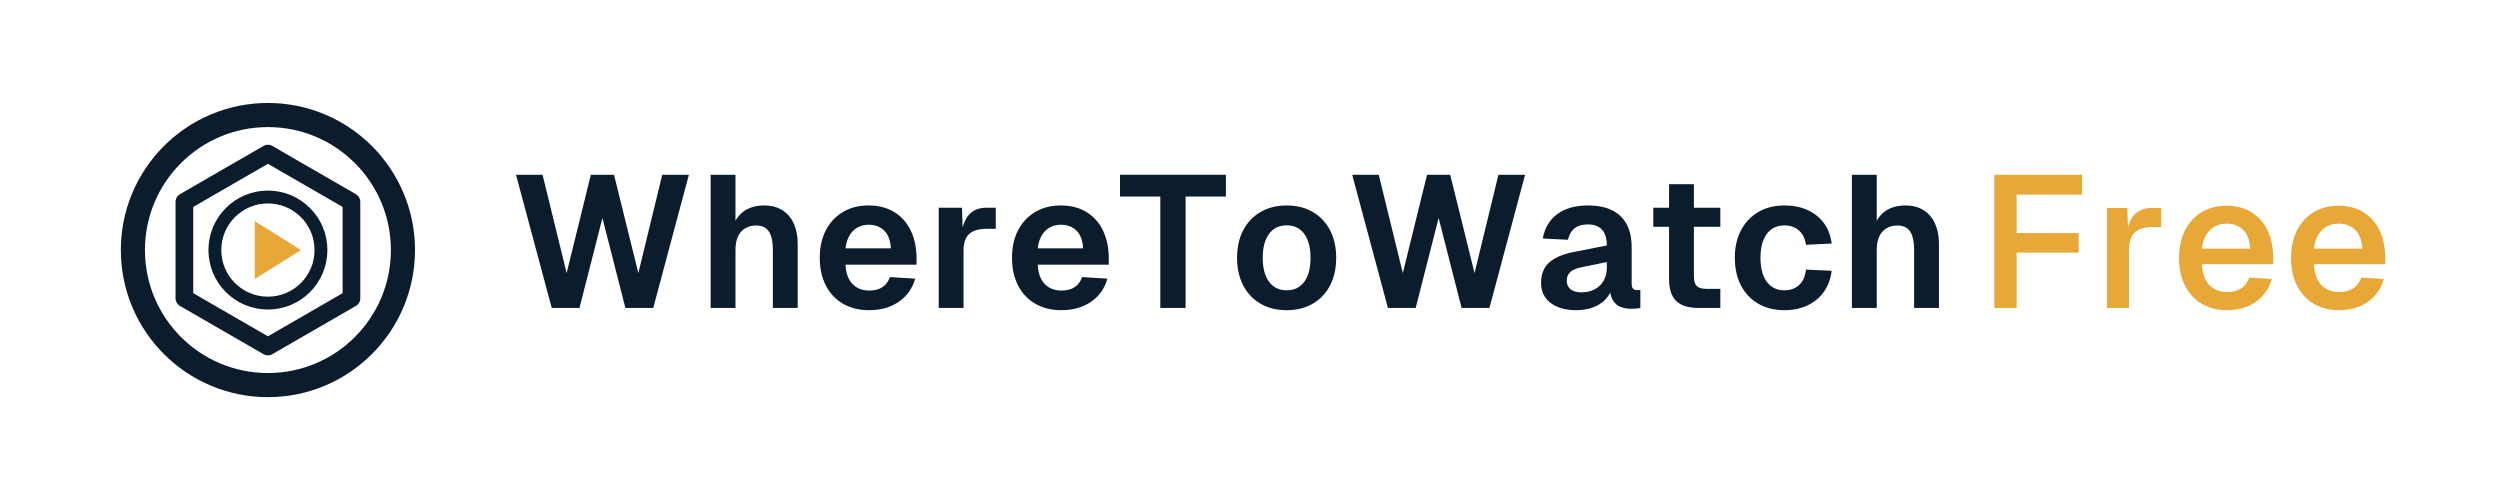
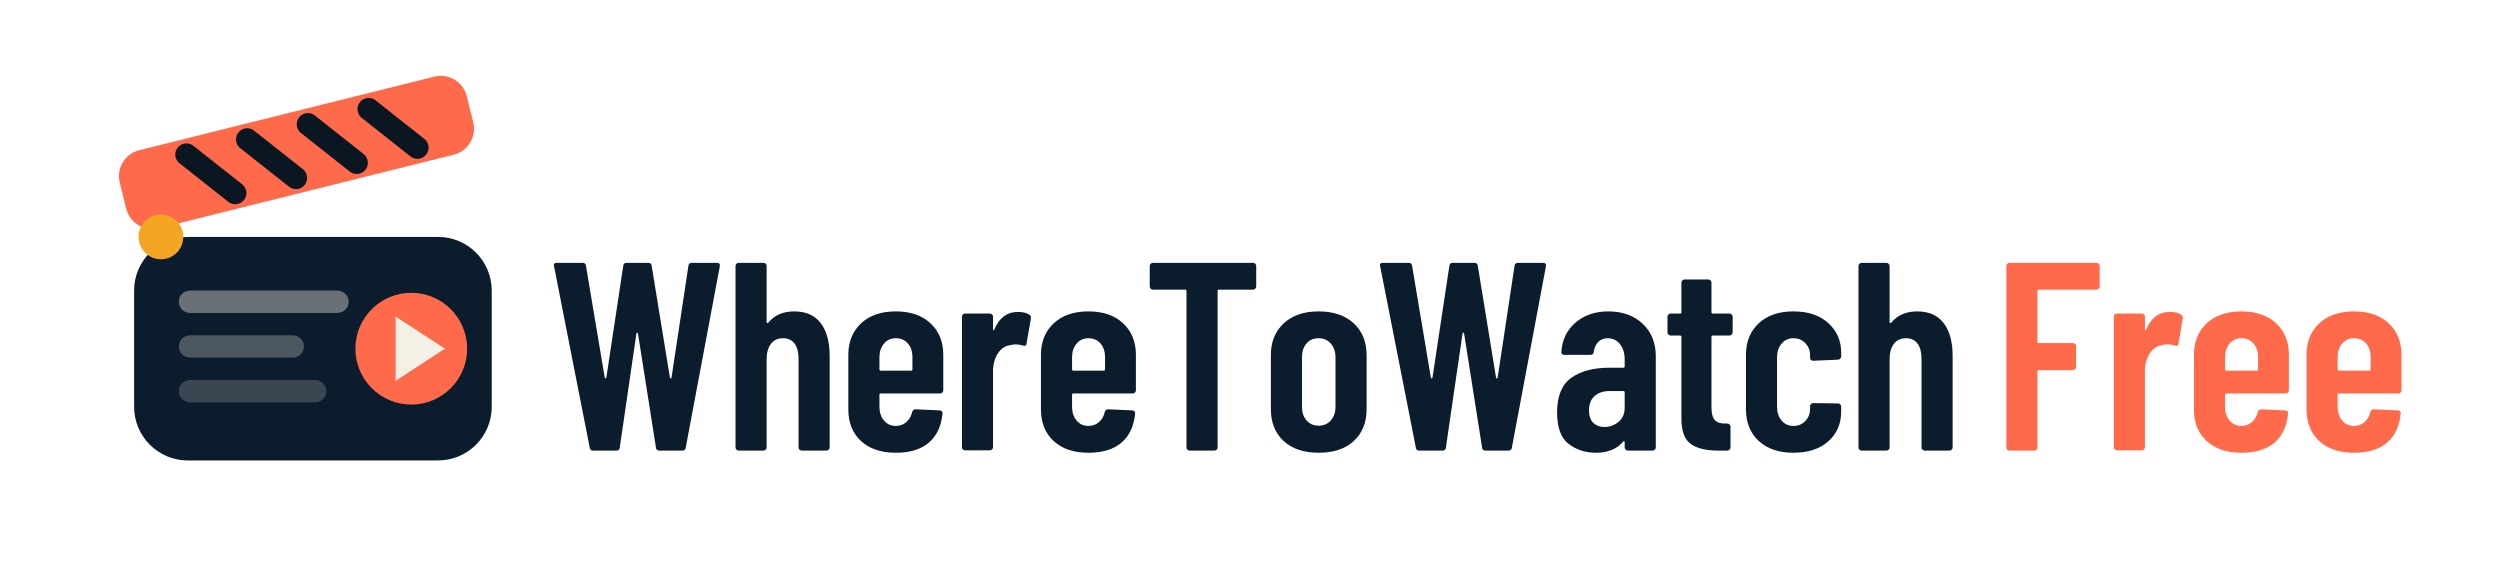
- <svg xmlns="http://www.w3.org/2000/svg" viewBox="0 0 559.87 112.00" width="559.87" height="112.00" fill="none">
-   <g transform="translate(24.000 20.000) scale(0.72)">
-     <circle cx="50.0" cy="50.0" r="42.0" fill="none" stroke="#0B1C2C" stroke-width="7.500" />
-     <path d="M 50.000,20.000 L 75.981,35.000 L 75.981,65.000 L 50.000,80.000 L 24.019,65.000 L 24.019,35.000 Z" fill="none" stroke="#0B1C2C" stroke-width="5.500" stroke-linejoin="round" />
-     <circle cx="50.0" cy="50.0" r="16.5" fill="none" stroke="#0B1C2C" stroke-width="4.000" />
-     <path d="M 45.900,41.000 L 60.300,50.000 L 45.900,59.000 Z" fill="#E8A838" />
+ <svg xmlns="http://www.w3.org/2000/svg" viewBox="0 0 447.40 104.00" width="447.40" height="104.00" fill="none">
+   <g transform="translate(16.000 12.000) scale(0.8)">
+     <rect x="10.0" y="38.0" width="80.0" height="50.0" rx="12.0" fill="#0B1C2C" />
+     <rect x="20" y="50" width="38" height="5" rx="2.5" fill="#F4F0E6" opacity="0.40" />
+     <rect x="20" y="60" width="28" height="5" rx="2.5" fill="#F4F0E6" opacity="0.28" />
+     <rect x="20" y="70" width="33" height="5" rx="2.5" fill="#F4F0E6" opacity="0.20" />
+     <circle cx="72.0" cy="63.0" r="12.5" fill="#FF6B4A" />
+     <path d="M68.49,55.81 L79.53,63.00 L68.49,70.19 Z" fill="#F4F0E6" />
+     <g transform="rotate(-14 16.0 38.0)">
+       <rect x="10" y="18" width="80" height="18" rx="6" fill="#FF6B4A" />
+       <g stroke="#0A1622" stroke-width="5" stroke-linecap="round">
+         <line x1="26" y1="21.5" x2="34.5" y2="32.5" />
+         <line x1="40" y1="21.5" x2="48.5" y2="32.5" />
+         <line x1="54" y1="21.5" x2="62.5" y2="32.5" />
+         <line x1="68" y1="21.5" x2="76.5" y2="32.5" />
+       </g>
+     </g>
+     <circle cx="16.0" cy="38.0" r="5" fill="#F5A524" />
  </g>
-   <path transform="translate(114.000 68.960) scale(0.042 -0.042)" d="M227.64 0 37.12 710H178.64L307.04 185.76L436.2 710H559.72L689.44 185.76L816.84 710H958.92L768.84 0H620.36L497.96 479.6L375.56 0Z" fill="#0B1C2C" />
-   <path transform="translate(156.232 68.960) scale(0.042 -0.042)" d="M69.44 0V710H201.84V411.68L184.8 411.92Q193.04 458.12 216.82 487.66Q240.6 517.2 275.82 531.8Q311.04 546.4 353.04 546.4Q412.24 546.4 452.4 520.68Q492.56 494.96 513.06 449.02Q533.56 403.08 533.56 343.64V0H401.16V311.28Q401.16 375.52 380.04 407.46Q358.92 439.4 312.16 439.4Q261.36 439.4 231.6 406.12Q201.84 372.84 201.84 308.08V0Z" fill="#0B1C2C" />
-   <path transform="translate(181.958 68.960) scale(0.042 -0.042)" d="M301.96 -12Q221.68 -12 162.56 22.44Q103.44 56.88 71.08 119.82Q38.72 182.76 38.72 267.2Q38.72 351.64 71.08 414.08Q103.44 476.52 162 511.46Q220.56 546.4 299.72 546.4Q376.64 546.4 434.26 512.14Q491.88 477.88 523.36 413.68Q554.84 349.48 554.84 259.6V230.64H176Q179.68 161.48 213.58 127.06Q247.48 92.64 303.72 92.64Q345.6 92.64 373.38 111.2Q401.16 129.76 412.4 164.48L547.28 156.16Q525.84 78.12 460.52 33.06Q395.2 -12 301.96 -12ZM176 317.84H417.96Q414.16 381.64 382.04 412.58Q349.92 443.52 299.72 443.52Q249.28 443.52 216.38 411.08Q183.48 378.64 176 317.84Z" fill="#0B1C2C" />
-   <path transform="translate(207.306 68.960) scale(0.042 -0.042)" d="M69.44 0V534.4H193.6L198.48 384.56L187.84 387.12Q200.04 464.8 233.32 499.6Q266.6 534.4 324.36 534.4H373.72V421.84H324.04Q282.72 421.84 255.78 409.98Q228.84 398.12 215.34 372.92Q201.84 347.72 201.84 306.36V0Z" fill="#0B1C2C" />
-   <path transform="translate(225.010 68.960) scale(0.042 -0.042)" d="M301.96 -12Q221.68 -12 162.56 22.44Q103.44 56.88 71.08 119.82Q38.72 182.76 38.72 267.2Q38.72 351.64 71.08 414.08Q103.44 476.52 162 511.46Q220.56 546.4 299.72 546.4Q376.64 546.4 434.26 512.14Q491.88 477.88 523.36 413.68Q554.84 349.48 554.84 259.6V230.64H176Q179.68 161.48 213.58 127.06Q247.48 92.64 303.72 92.64Q345.6 92.64 373.38 111.2Q401.16 129.76 412.4 164.48L547.28 156.16Q525.84 78.12 460.52 33.06Q395.2 -12 301.96 -12ZM176 317.84H417.96Q414.16 381.64 382.04 412.58Q349.92 443.52 299.72 443.52Q249.28 443.52 216.38 411.08Q183.48 378.64 176 317.84Z" fill="#0B1C2C" />
-   <path transform="translate(250.358 68.960) scale(0.042 -0.042)" d="M225.96 0V593.88H11.12V710H575.64V593.88H360.8V0Z" fill="#0B1C2C" />
-   <path transform="translate(275.412 68.960) scale(0.042 -0.042)" d="M303.28 -12Q223.68 -12 164.06 22.44Q104.44 56.88 71.58 119.82Q38.72 182.76 38.72 267.2Q38.72 352.2 71.58 414.64Q104.44 477.08 164.06 511.74Q223.68 546.4 303.28 546.4Q382.88 546.4 442.22 511.74Q501.56 477.08 534.42 414.64Q567.28 352.2 567.28 267.2Q567.28 182.76 534.42 119.82Q501.56 56.88 442.22 22.44Q382.88 -12 303.28 -12ZM303.28 93.96Q363.96 93.96 397.2 139.64Q430.44 185.32 430.44 267.2Q430.44 348.64 397.2 394.54Q363.96 440.44 303.28 440.44Q242.6 440.44 209.08 394.54Q175.56 348.64 175.56 267.2Q175.56 185.32 209.08 139.64Q242.6 93.96 303.28 93.96Z" fill="#0B1C2C" />
-   <path transform="translate(301.264 68.960) scale(0.042 -0.042)" d="M227.64 0 37.12 710H178.64L307.04 185.76L436.2 710H559.72L689.44 185.76L816.84 710H958.92L768.84 0H620.36L497.96 479.6L375.56 0Z" fill="#0B1C2C" />
-   <path transform="translate(343.496 68.960) scale(0.042 -0.042)" d="M224.76 -12Q141.44 -12 90.08 26.44Q38.72 64.88 38.72 133.76Q38.72 203.52 82.02 242.3Q125.32 281.08 212.76 298.4L389.32 332.96Q389.32 388.96 363.76 417.12Q338.2 445.28 288.84 445.28Q243.08 445.28 217.02 424.3Q190.96 403.32 182.04 363.48L47.72 370.04Q63.16 455.16 125.72 500.78Q188.28 546.4 288.84 546.4Q404.04 546.4 462.88 489.12Q521.72 431.84 521.72 324.24V132.08Q521.72 110.56 529.1 102.84Q536.48 95.12 551.48 95.12H568.08V0Q561.88 -1.88 548.04 -3.26Q534.2 -4.64 520.24 -4.64Q487.32 -4.64 461.08 6.2Q434.84 17.04 420 43.3Q405.16 69.56 405.16 116.16L416.92 108Q408.16 72.68 382.04 45.4Q355.92 18.12 315.7 3.06Q275.48 -12 224.76 -12ZM253 83.12Q294.56 83.12 325.02 99.44Q355.48 115.76 372.4 145.54Q389.32 175.32 389.32 215.36V244.56L254.28 216.96Q213.04 208.72 194.3 191.3Q175.56 173.88 175.56 146.16Q175.56 116.2 195.68 99.66Q215.8 83.12 253 83.12Z" fill="#0B1C2C" />
-   <path transform="translate(368.382 68.960) scale(0.042 -0.042)" d="M284.56 0Q204.2 0 166.4 37.18Q128.6 74.36 128.6 154.48V659.72H261V167.92Q261 130.16 277.22 115.94Q293.44 101.72 326.88 101.72H402V0ZM44.44 432.68V534.4H402V432.68Z" fill="#0B1C2C" />
-   <path transform="translate(386.884 68.960) scale(0.042 -0.042)" d="M303.28 -12Q223.12 -12 163.78 22.44Q104.44 56.88 71.58 119.82Q38.72 182.76 38.72 267.2Q38.72 351.64 71.58 414.08Q104.44 476.52 163.78 511.46Q223.12 546.4 303.28 546.4Q371.76 546.4 425.64 522.26Q479.52 498.12 513.26 452.94Q547 407.76 555.12 343.48L418.28 336.6Q410.6 387.4 379.76 413.7Q348.92 440 303.28 440Q242.6 440 209.08 394.32Q175.56 348.64 175.56 267.2Q175.56 185.32 209.08 139.64Q242.6 93.96 303.28 93.96Q349.36 93.96 380.42 121.1Q411.48 148.24 418.28 204.28L555.12 198.28Q547.44 134 514.14 86.76Q480.84 39.52 426.96 13.76Q373.08 -12 303.28 -12Z" fill="#0B1C2C" />
-   <path transform="translate(411.812 68.960) scale(0.042 -0.042)" d="M69.44 0V710H201.84V411.68L184.8 411.92Q193.04 458.12 216.82 487.66Q240.6 517.2 275.82 531.8Q311.04 546.4 353.04 546.4Q412.24 546.4 452.4 520.68Q492.56 494.96 513.06 449.02Q533.56 403.08 533.56 343.64V0H401.16V311.28Q401.16 375.52 380.04 407.46Q358.92 439.4 312.16 439.4Q261.36 439.4 231.6 406.12Q201.84 372.84 201.84 308.08V0Z" fill="#0B1C2C" />
-   <path transform="translate(443.138 68.960) scale(0.042 -0.042)" d="M83 0V710H550.899V604.101H138.3L201.999 669.7V344L138.3 399.1H532.899V294.9H138.3L201.999 350V0Z" fill="#E8A838" />
-   <path transform="translate(468.812 68.960) scale(0.042 -0.042)" d="M72.8 0V533H180.999L185.599 388.2L175.799 390.9Q187.299 465.5 220.649 499.25Q253.999 533 311.199 533H361.399V430.801H311.299Q270.399 430.801 243.599 418.101Q216.799 405.401 203.299 379.151Q189.799 352.9 189.799 310.7V0Z" fill="#E8A838" />
-   <path transform="translate(486.296 68.960) scale(0.042 -0.042)" d="M297.2 -12Q218.6 -12 160.95 22.3Q103.3 56.6 71.85 119.4Q40.4 182.2 40.4 266.5Q40.4 350.8 71.85 413.1Q103.3 475.4 160.25 510.2Q217.2 545 294.4 545Q368.799 545 424.949 511.3Q481.099 477.6 511.949 414.1Q542.799 350.6 542.799 261V233.3H161.999Q166.099 159.1 202.099 121.95Q238.099 84.799 298.4 84.799Q343.5 84.799 373.1 105.249Q402.7 125.7 414.5 162.1L535.099 154.2Q513.799 78.4 450.649 33.2Q387.499 -12 297.2 -12ZM161.999 316.3H420.2Q415.7 384.3 381.55 416.85Q347.4 449.401 294.4 449.401Q240.599 449.401 205.599 415.35Q170.599 381.3 161.999 316.3Z" fill="#E8A838" />
-   <path transform="translate(511.382 68.960) scale(0.042 -0.042)" d="M297.2 -12Q218.6 -12 160.95 22.3Q103.3 56.6 71.85 119.4Q40.4 182.2 40.4 266.5Q40.4 350.8 71.85 413.1Q103.3 475.4 160.25 510.2Q217.2 545 294.4 545Q368.799 545 424.949 511.3Q481.099 477.6 511.949 414.1Q542.799 350.6 542.799 261V233.3H161.999Q166.099 159.1 202.099 121.95Q238.099 84.799 298.4 84.799Q343.5 84.799 373.1 105.249Q402.7 125.7 414.5 162.1L535.099 154.2Q513.799 78.4 450.649 33.2Q387.499 -12 297.2 -12ZM161.999 316.3H420.2Q415.7 384.3 381.55 416.85Q347.4 449.401 294.4 449.401Q240.599 449.401 205.599 415.35Q170.599 381.3 161.999 316.3Z" fill="#E8A838" />
+   <path transform="translate(98.000 80.640) scale(0.048 -0.048)" d="M157 11 24 687 23 691Q23 700 34 700H130Q142 700 143 689L213 272Q214 269 216.0 269.0Q218 269 219 272L282 689Q283 700 295 700H375Q387 700 388 689L456 272Q457 269 459.0 269.0Q461 269 462 272L525 689Q526 700 538 700H631Q644 700 642 687L515 11Q514 0 502 0H417Q405 0 404 11L337 436Q336 440 334.0 440.0Q332 440 331 436L269 11Q268 0 256 0H170Q158 0 157 11Z" fill="#0B1C2C" />
+   <path transform="translate(129.420 80.640) scale(0.048 -0.048)" d="M397 352V12Q397 7 393.5 3.5Q390 0 385 0H293Q288 0 284.5 3.5Q281 7 281 12V343Q281 379 266.0 399.0Q251 419 223 419Q194 419 178.0 398.0Q162 377 162 340V12Q162 7 158.5 3.5Q155 0 150 0H58Q53 0 49.5 3.5Q46 7 46 12V688Q46 693 49.5 696.5Q53 700 58 700H150Q155 700 158.5 696.5Q162 693 162 688V479Q162 476 164.5 475.5Q167 475 170 479Q204 519 265 519Q330 519 363.5 475.5Q397 432 397 352Z" fill="#0B1C2C" />
+   <path transform="translate(149.992 80.640) scale(0.048 -0.048)" d="M380 213H159Q154 213 154 208V163Q154 132 171.0 112.0Q188 92 215 92Q238 92 254.5 106.5Q271 121 276 144Q279 154 289 154L378 150Q383 150 386.5 146.5Q390 143 389 137Q382 67 338.0 29.5Q294 -8 215 -8Q133 -8 85.5 35.5Q38 79 38 154V357Q38 430 85.5 474.5Q133 519 215 519Q297 519 344.5 474.5Q392 430 392 357V225Q392 220 388.5 216.5Q385 213 380 213ZM154 348V303Q154 298 159 298H272Q277 298 277 303V348Q277 380 260.0 399.5Q243 419 215 419Q188 419 171.0 399.0Q154 379 154 348Z" fill="#0B1C2C" />
+   <path transform="translate(169.940 80.640) scale(0.048 -0.048)" d="M297 507Q305 502 303 492L287 399Q286 387 273 392Q259 396 247 396Q235 396 225 393Q197 389 179.5 361.5Q162 334 162 296V13Q162 8 158.5 4.5Q155 1 150 1H58Q53 1 49.5 4.5Q46 8 46 13V499Q46 504 49.5 507.5Q53 511 58 511H150Q155 511 158.5 507.5Q162 504 162 499V453Q162 449 164.0 448.5Q166 448 167 452Q194 517 255 517Q282 517 297 507Z" fill="#0B1C2C" />
+   <path transform="translate(184.464 80.640) scale(0.048 -0.048)" d="M380 213H159Q154 213 154 208V163Q154 132 171.0 112.0Q188 92 215 92Q238 92 254.5 106.5Q271 121 276 144Q279 154 289 154L378 150Q383 150 386.5 146.5Q390 143 389 137Q382 67 338.0 29.5Q294 -8 215 -8Q133 -8 85.5 35.5Q38 79 38 154V357Q38 430 85.5 474.5Q133 519 215 519Q297 519 344.5 474.5Q392 430 392 357V225Q392 220 388.5 216.5Q385 213 380 213ZM154 348V303Q154 298 159 298H272Q277 298 277 303V348Q277 380 260.0 399.5Q243 419 215 419Q188 419 171.0 399.0Q154 379 154 348Z" fill="#0B1C2C" />
+   <path transform="translate(204.412 80.640) scale(0.048 -0.048)" d="M425 688V612Q425 607 421.5 603.5Q418 600 413 600H286Q281 600 281 595V12Q281 7 277.5 3.5Q274 0 269 0H177Q172 0 168.5 3.5Q165 7 165 12V595Q165 600 160 600H40Q35 600 31.5 603.5Q28 607 28 612V688Q28 693 31.5 696.5Q35 700 40 700H413Q418 700 421.5 696.5Q425 693 425 688Z" fill="#0B1C2C" />
+   <path transform="translate(225.608 80.640) scale(0.048 -0.048)" d="M38 155V356Q38 430 86.0 474.5Q134 519 216 519Q299 519 347.0 474.5Q395 430 395 356V155Q395 80 347.5 36.0Q300 -8 216 -8Q133 -8 85.5 36.0Q38 80 38 155ZM279 164V348Q279 379 261.5 399.0Q244 419 216 419Q188 419 171.0 399.5Q154 380 154 348V164Q154 132 171.0 112.5Q188 93 216 93Q244 93 261.5 112.5Q279 132 279 164Z" fill="#0B1C2C" />
+   <path transform="translate(245.844 80.640) scale(0.048 -0.048)" d="M157 11 24 687 23 691Q23 700 34 700H130Q142 700 143 689L213 272Q214 269 216.0 269.0Q218 269 219 272L282 689Q283 700 295 700H375Q387 700 388 689L456 272Q457 269 459.0 269.0Q461 269 462 272L525 689Q526 700 538 700H631Q644 700 642 687L515 11Q514 0 502 0H417Q405 0 404 11L337 436Q336 440 334.0 440.0Q332 440 331 436L269 11Q268 0 256 0H170Q158 0 157 11Z" fill="#0B1C2C" />
+   <path transform="translate(277.264 80.640) scale(0.048 -0.048)" d="M397 352V12Q397 7 393.5 3.5Q390 0 385 0H293Q288 0 284.5 3.5Q281 7 281 12V31Q281 34 279.0 35.0Q277 36 275 33Q240 -8 173 -8Q116 -8 72.5 24.5Q29 57 29 143Q29 233 81.5 271.0Q134 309 224 309H276Q281 309 281 314V340Q281 376 263.0 397.5Q245 419 218 419Q197 419 183.0 405.5Q169 392 166 369Q165 357 153 357H56Q44 357 45 369Q50 437 98.5 478.0Q147 519 220 519Q299 519 348.0 473.0Q397 427 397 352ZM281 160V217Q281 222 276 222H224Q190 222 169.0 203.5Q148 185 148 150Q148 119 164.0 103.5Q180 88 205 88Q235 88 258.0 107.0Q281 126 281 160Z" fill="#0B1C2C" />
+   <path transform="translate(297.596 80.640) scale(0.048 -0.048)" d="M248 429H186Q181 429 181 424V162Q181 127 194.0 113.5Q207 100 233 101H240Q245 101 248.5 97.5Q252 94 252 89V12Q252 7 248.5 3.5Q245 0 240 0H206Q138 0 103.5 25.0Q69 50 69 119V424Q69 429 64 429H29Q24 429 20.5 432.5Q17 436 17 441V499Q17 504 20.5 507.5Q24 511 29 511H64Q69 511 69 516V626Q69 631 72.5 634.5Q76 638 81 638H169Q174 638 177.5 634.5Q181 631 181 626V516Q181 511 186 511H248Q253 511 256.5 507.5Q260 504 260 499V441Q260 436 256.5 432.5Q253 429 248 429Z" fill="#0B1C2C" />
+   <path transform="translate(310.632 80.640) scale(0.048 -0.048)" d="M38 155V357Q38 430 85.5 474.5Q133 519 215 519Q297 519 345.0 475.5Q393 432 393 365V351Q393 346 389.5 342.5Q386 339 381 339L289 335Q277 335 277 347V357Q277 382 259.5 400.5Q242 419 215 419Q188 419 171.0 399.0Q154 379 154 348V163Q154 132 171.0 112.0Q188 92 215 92Q242 92 259.5 110.5Q277 129 277 155V165Q277 170 280.5 173.5Q284 177 289 177L381 176Q386 176 389.5 172.5Q393 169 393 164V146Q393 77 345.0 34.5Q297 -8 215 -8Q133 -8 85.5 36.0Q38 80 38 155Z" fill="#0B1C2C" />
+   <path transform="translate(330.388 80.640) scale(0.048 -0.048)" d="M397 352V12Q397 7 393.5 3.5Q390 0 385 0H293Q288 0 284.5 3.5Q281 7 281 12V343Q281 379 266.0 399.0Q251 419 223 419Q194 419 178.0 398.0Q162 377 162 340V12Q162 7 158.5 3.5Q155 0 150 0H58Q53 0 49.5 3.5Q46 7 46 12V688Q46 693 49.5 696.5Q53 700 58 700H150Q155 700 158.5 696.5Q162 693 162 688V479Q162 476 164.5 475.5Q167 475 170 479Q204 519 265 519Q330 519 363.5 475.5Q397 432 397 352Z" fill="#0B1C2C" />
+   <path transform="translate(356.460 80.640) scale(0.048 -0.048)" d="M390 600H175Q170 600 170 595V406Q170 401 175 401H302Q307 401 310.5 397.5Q314 394 314 389V312Q314 307 310.5 303.5Q307 300 302 300H175Q170 300 170 295V12Q170 7 166.5 3.5Q163 0 158 0H66Q61 0 57.5 3.5Q54 7 54 12V688Q54 693 57.5 696.5Q61 700 66 700H390Q395 700 398.5 696.5Q402 693 402 688V612Q402 607 398.5 603.5Q395 600 390 600Z" fill="#FF6B4A" />
+   <path transform="translate(376.080 80.640) scale(0.048 -0.048)" d="M297 507Q305 502 303 492L287 399Q286 387 273 392Q259 396 247 396Q235 396 225 393Q197 389 179.5 361.5Q162 334 162 296V13Q162 8 158.5 4.5Q155 1 150 1H58Q53 1 49.5 4.5Q46 8 46 13V499Q46 504 49.5 507.5Q53 511 58 511H150Q155 511 158.5 507.5Q162 504 162 499V453Q162 449 164.0 448.5Q166 448 167 452Q194 517 255 517Q282 517 297 507Z" fill="#FF6B4A" />
+   <path transform="translate(390.804 80.640) scale(0.048 -0.048)" d="M380 213H159Q154 213 154 208V163Q154 132 171.0 112.0Q188 92 215 92Q238 92 254.5 106.5Q271 121 276 144Q279 154 289 154L378 150Q383 150 386.5 146.5Q390 143 389 137Q382 67 338.0 29.5Q294 -8 215 -8Q133 -8 85.5 35.5Q38 79 38 154V357Q38 430 85.5 474.5Q133 519 215 519Q297 519 344.5 474.5Q392 430 392 357V225Q392 220 388.5 216.5Q385 213 380 213ZM154 348V303Q154 298 159 298H272Q277 298 277 303V348Q277 380 260.0 399.5Q243 419 215 419Q188 419 171.0 399.0Q154 379 154 348Z" fill="#FF6B4A" />
+   <path transform="translate(410.952 80.640) scale(0.048 -0.048)" d="M380 213H159Q154 213 154 208V163Q154 132 171.0 112.0Q188 92 215 92Q238 92 254.5 106.5Q271 121 276 144Q279 154 289 154L378 150Q383 150 386.5 146.5Q390 143 389 137Q382 67 338.0 29.5Q294 -8 215 -8Q133 -8 85.5 35.5Q38 79 38 154V357Q38 430 85.5 474.5Q133 519 215 519Q297 519 344.5 474.5Q392 430 392 357V225Q392 220 388.5 216.5Q385 213 380 213ZM154 348V303Q154 298 159 298H272Q277 298 277 303V348Q277 380 260.0 399.5Q243 419 215 419Q188 419 171.0 399.0Q154 379 154 348Z" fill="#FF6B4A" />
</svg>
